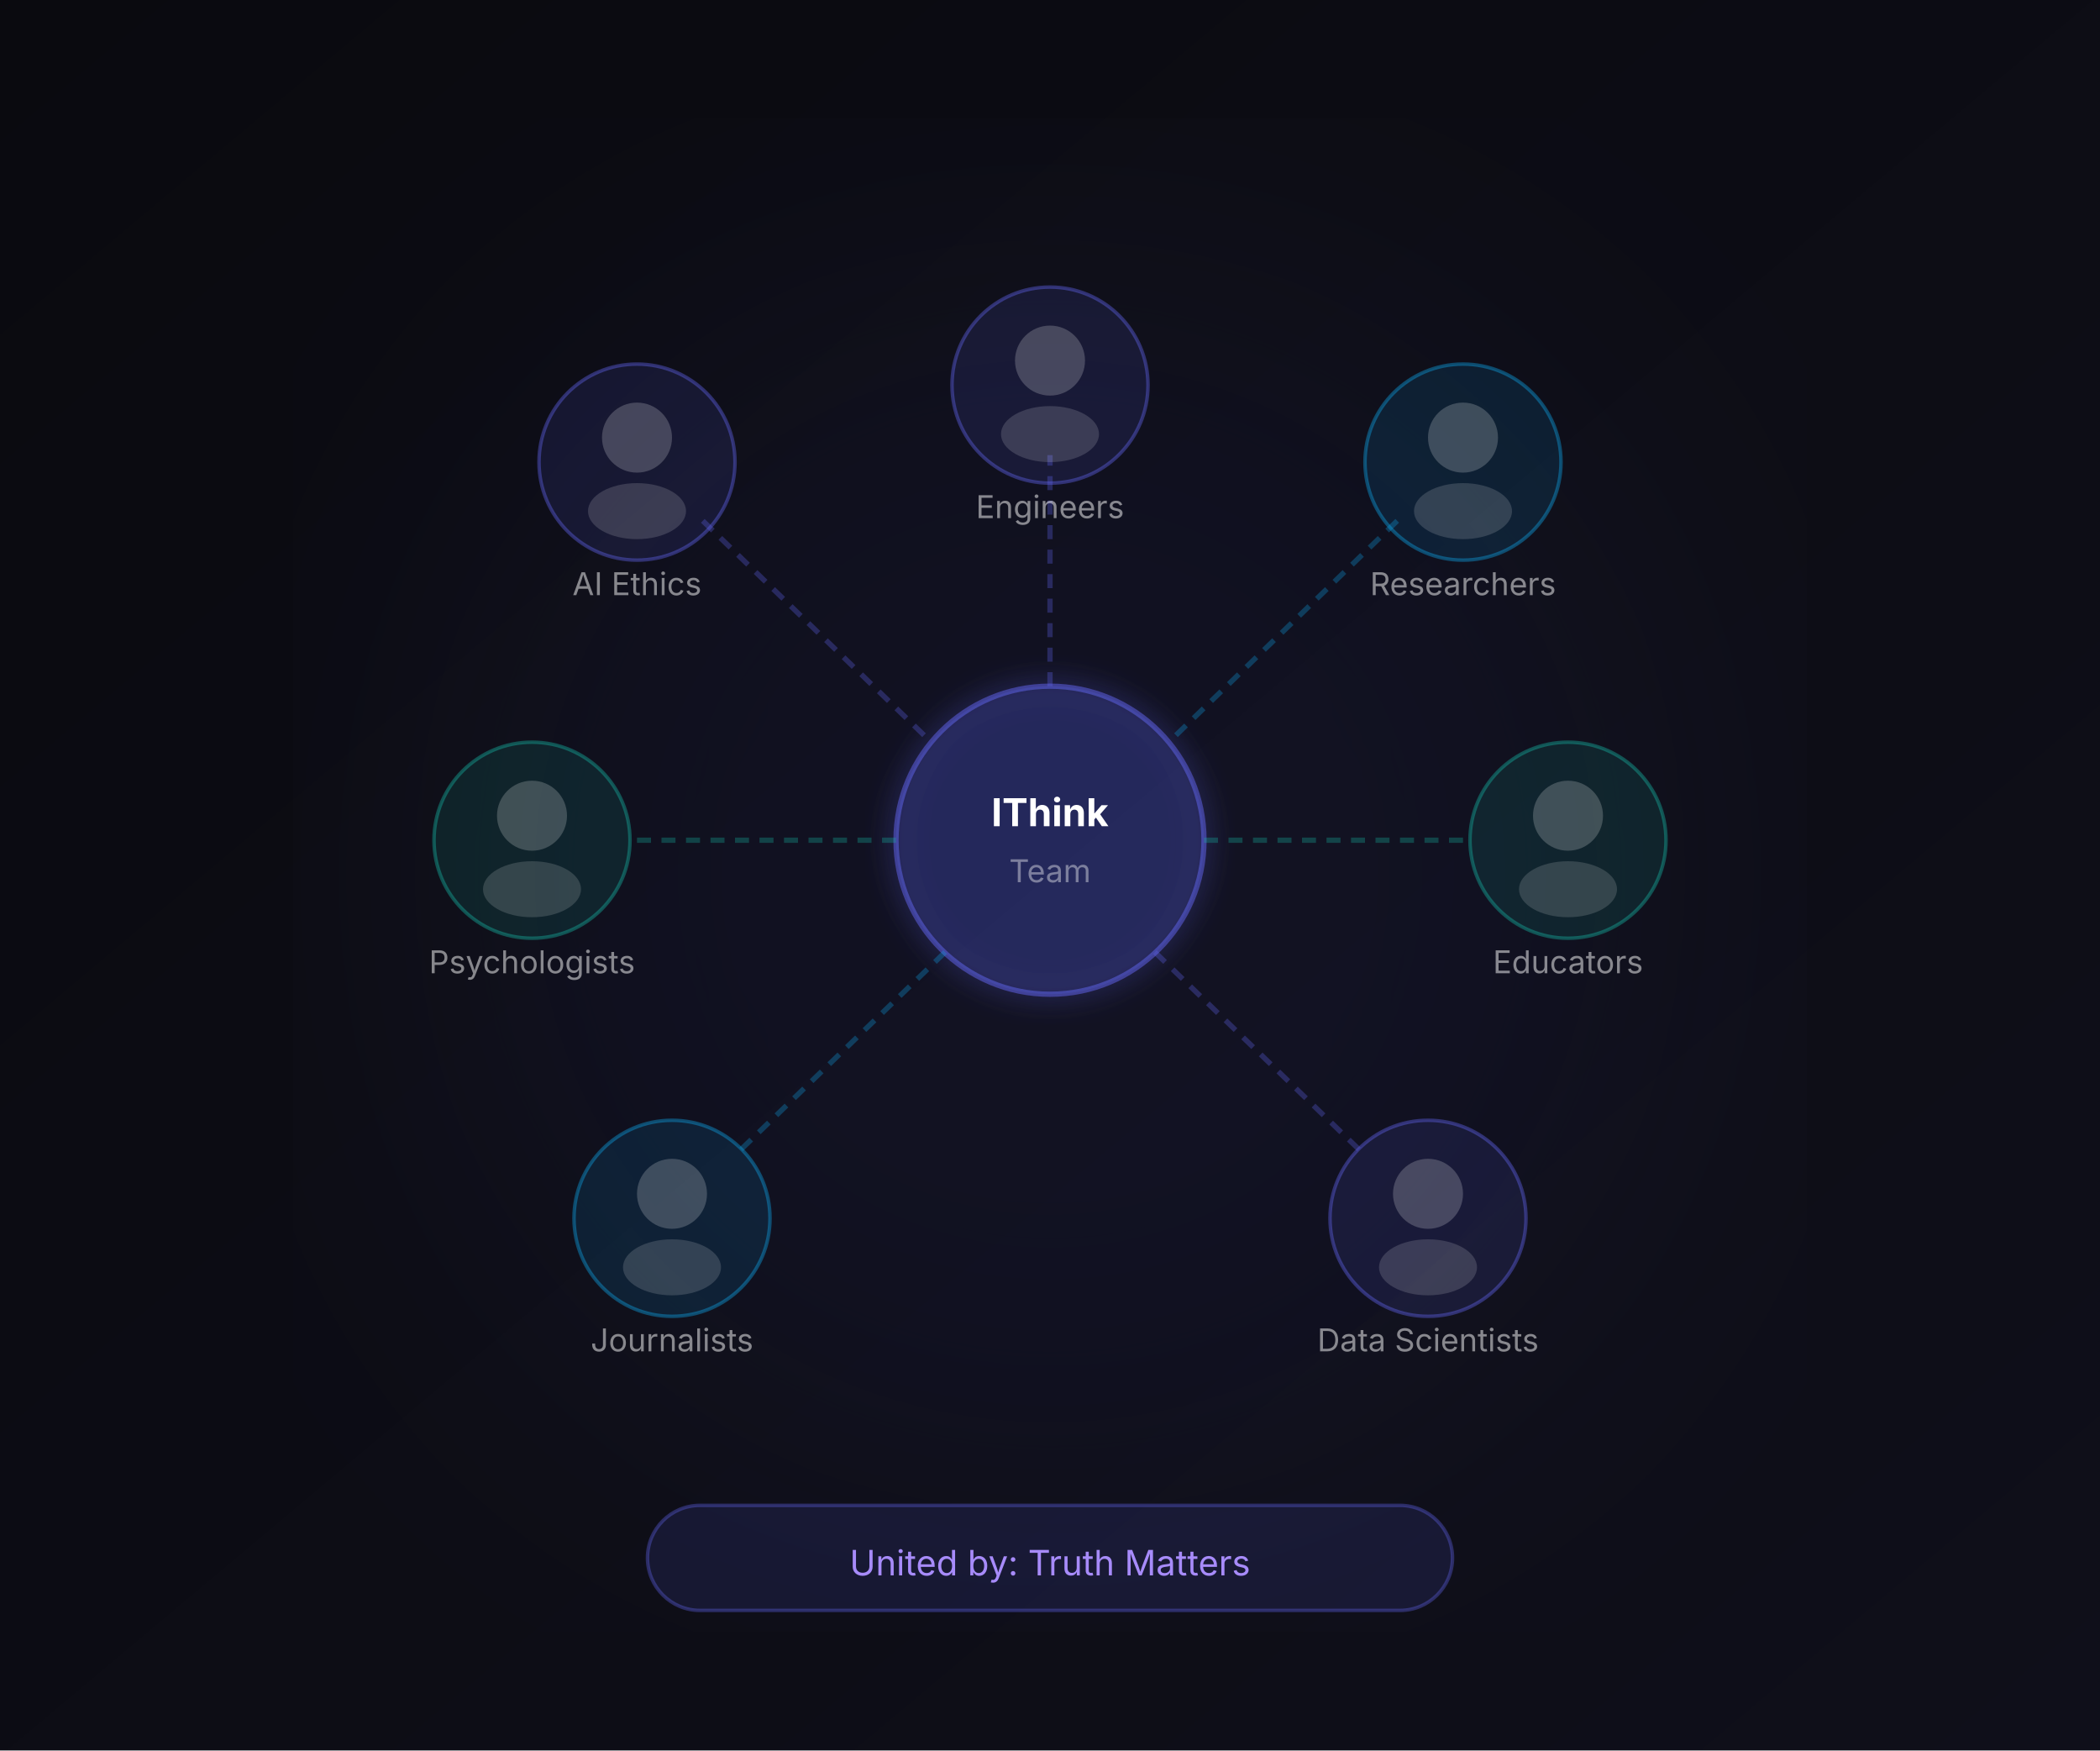
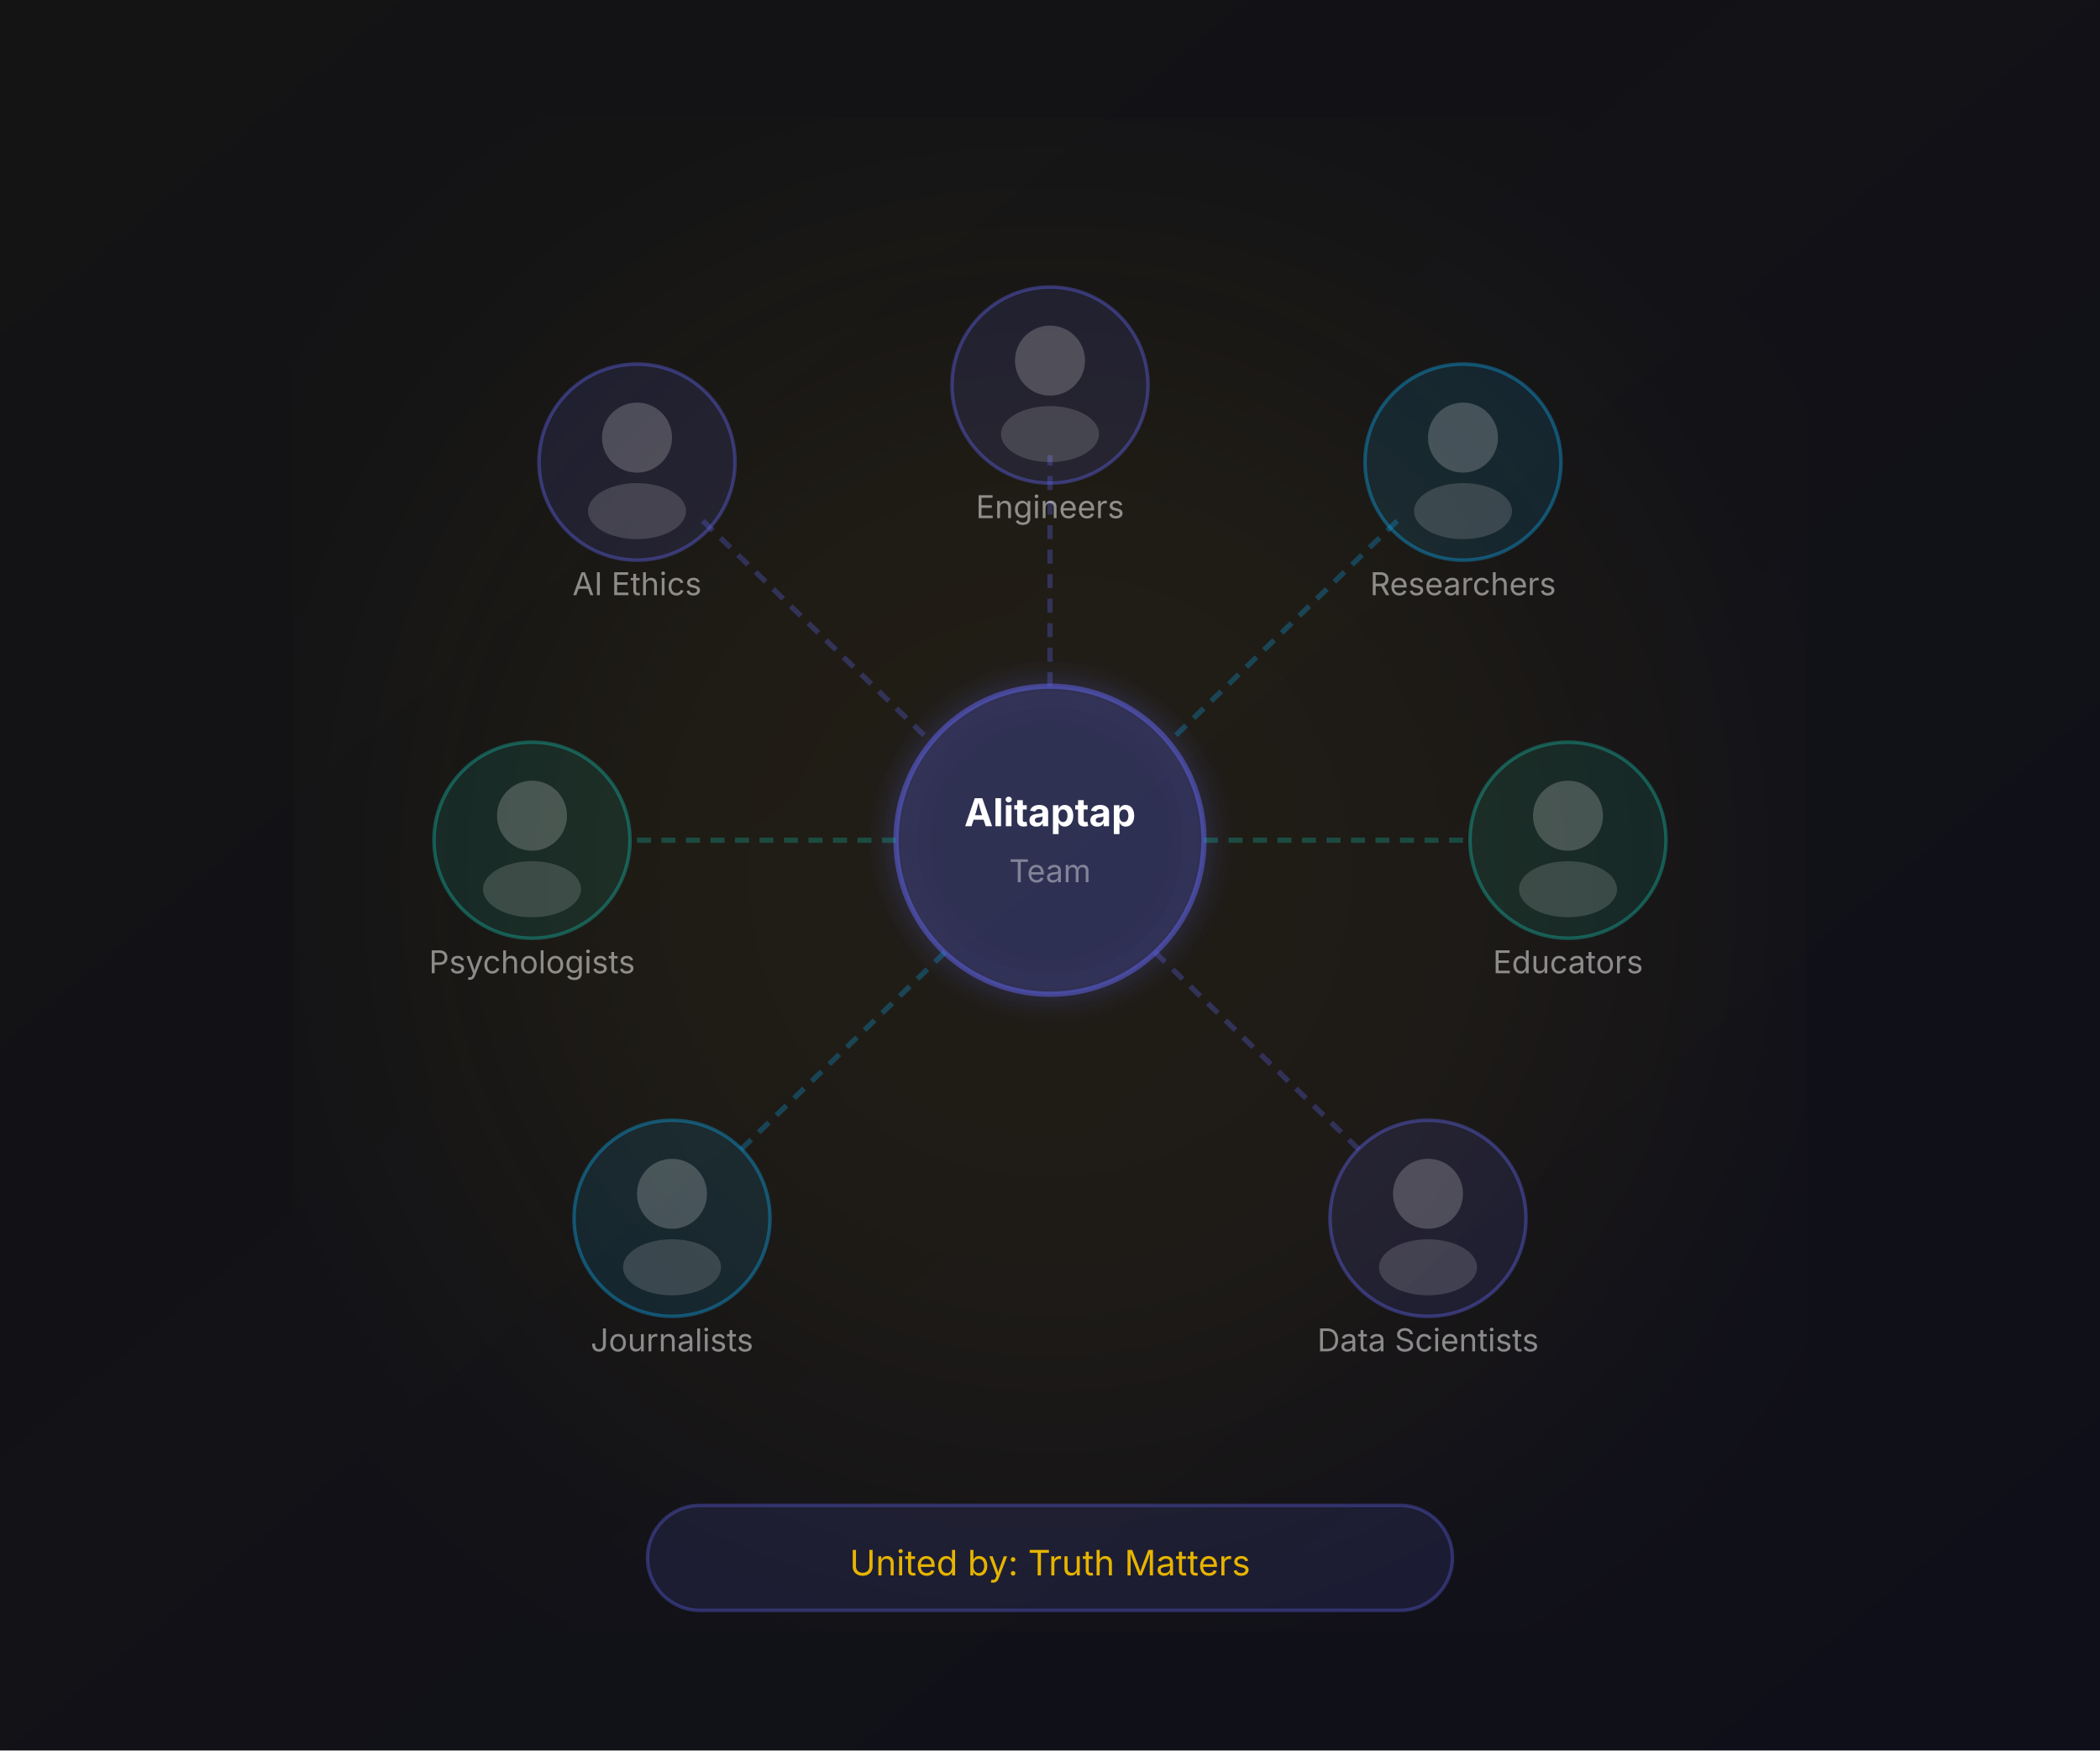
<svg xmlns="http://www.w3.org/2000/svg" viewBox="0 0 600 500" width="600" height="500">
  <defs>
    <linearGradient id="bg" x1="0%" y1="0%" x2="100%" y2="100%">
-       <stop offset="0%" style="stop-color:#0a0a0f" />
+       <stop offset="0%" style="stop-color:#141414" />
      <stop offset="100%" style="stop-color:#0f0f1a" />
    </linearGradient>
    <linearGradient id="purple" x1="0%" y1="0%" x2="100%" y2="100%">
-       <stop offset="0%" style="stop-color:#6366f1" />
-       <stop offset="100%" style="stop-color:#0ea5e9" />
+       <stop offset="0%" style="stop-color:#FFC700" />
+       <stop offset="100%" style="stop-color:#E6B400" />
    </linearGradient>
    <linearGradient id="teal" x1="0%" y1="0%" x2="100%" y2="100%">
      <stop offset="0%" style="stop-color:#0F766E" />
      <stop offset="100%" style="stop-color:#14B8A6" />
    </linearGradient>
    <filter id="blur1">
      <feGaussianBlur stdDeviation="50" />
    </filter>
    <filter id="glow">
      <feGaussianBlur stdDeviation="4" result="b" />
      <feMerge>
        <feMergeNode in="b" />
        <feMergeNode in="SourceGraphic" />
      </feMerge>
    </filter>
  </defs>
  <rect width="600" height="500" fill="url(#bg)" />
-   <circle cx="300" cy="250" r="180" fill="#6366f1" opacity="0.06" filter="url(#blur1)" />
+   <circle cx="300" cy="250" r="180" fill="#FFC700" opacity="0.06" filter="url(#blur1)" />
  <circle cx="300" cy="240" r="44" fill="rgba(99,102,241,0.15)" stroke="rgba(99,102,241,0.5)" stroke-width="1.5" filter="url(#glow)" />
-   <text x="300" y="236" font-family="Inter,sans-serif" font-size="11" font-weight="700" fill="white" text-anchor="middle">IThink</text>
+   <text x="300" y="236" font-family="Inter,sans-serif" font-size="11" font-weight="700" fill="white" text-anchor="middle">Alitaptap</text>
  <text x="300" y="252" font-family="Inter,sans-serif" font-size="9" fill="rgba(255,255,255,0.4)" text-anchor="middle">Team</text>
  <line x1="300" y1="196" x2="300" y2="130" stroke="rgba(99,102,241,0.3)" stroke-width="1.5" stroke-dasharray="4,3" />
  <circle cx="300" cy="110" r="28" fill="rgba(99,102,241,0.12)" stroke="rgba(99,102,241,0.4)" stroke-width="1" />
  <circle cx="300" cy="103" r="10" fill="rgba(255,255,255,0.2)" />
  <ellipse cx="300" cy="124" rx="14" ry="8" fill="rgba(255,255,255,0.15)" />
  <text x="300" y="148" font-family="Inter,sans-serif" font-size="9" fill="rgba(255,255,255,0.5)" text-anchor="middle">Engineers</text>
  <line x1="336" y1="210" x2="400" y2="148" stroke="rgba(14,165,233,0.3)" stroke-width="1.5" stroke-dasharray="4,3" />
  <circle cx="418" cy="132" r="28" fill="rgba(14,165,233,0.12)" stroke="rgba(14,165,233,0.4)" stroke-width="1" />
  <circle cx="418" cy="125" r="10" fill="rgba(255,255,255,0.2)" />
  <ellipse cx="418" cy="146" rx="14" ry="8" fill="rgba(255,255,255,0.15)" />
  <text x="418" y="170" font-family="Inter,sans-serif" font-size="9" fill="rgba(255,255,255,0.5)" text-anchor="middle">Researchers</text>
  <line x1="344" y1="240" x2="420" y2="240" stroke="rgba(20,184,166,0.3)" stroke-width="1.5" stroke-dasharray="4,3" />
  <circle cx="448" cy="240" r="28" fill="rgba(20,184,166,0.12)" stroke="rgba(20,184,166,0.4)" stroke-width="1" />
  <circle cx="448" cy="233" r="10" fill="rgba(255,255,255,0.2)" />
  <ellipse cx="448" cy="254" rx="14" ry="8" fill="rgba(255,255,255,0.15)" />
  <text x="448" y="278" font-family="Inter,sans-serif" font-size="9" fill="rgba(255,255,255,0.5)" text-anchor="middle">Educators</text>
  <line x1="330" y1="272" x2="390" y2="330" stroke="rgba(99,102,241,0.3)" stroke-width="1.5" stroke-dasharray="4,3" />
  <circle cx="408" cy="348" r="28" fill="rgba(99,102,241,0.12)" stroke="rgba(99,102,241,0.4)" stroke-width="1" />
  <circle cx="408" cy="341" r="10" fill="rgba(255,255,255,0.2)" />
  <ellipse cx="408" cy="362" rx="14" ry="8" fill="rgba(255,255,255,0.15)" />
  <text x="408" y="386" font-family="Inter,sans-serif" font-size="9" fill="rgba(255,255,255,0.5)" text-anchor="middle">Data Scientists</text>
  <line x1="270" y1="272" x2="210" y2="330" stroke="rgba(14,165,233,0.3)" stroke-width="1.5" stroke-dasharray="4,3" />
  <circle cx="192" cy="348" r="28" fill="rgba(14,165,233,0.12)" stroke="rgba(14,165,233,0.4)" stroke-width="1" />
  <circle cx="192" cy="341" r="10" fill="rgba(255,255,255,0.2)" />
  <ellipse cx="192" cy="362" rx="14" ry="8" fill="rgba(255,255,255,0.15)" />
  <text x="192" y="386" font-family="Inter,sans-serif" font-size="9" fill="rgba(255,255,255,0.5)" text-anchor="middle">Journalists</text>
  <line x1="256" y1="240" x2="180" y2="240" stroke="rgba(20,184,166,0.3)" stroke-width="1.5" stroke-dasharray="4,3" />
  <circle cx="152" cy="240" r="28" fill="rgba(20,184,166,0.12)" stroke="rgba(20,184,166,0.4)" stroke-width="1" />
  <circle cx="152" cy="233" r="10" fill="rgba(255,255,255,0.2)" />
  <ellipse cx="152" cy="254" rx="14" ry="8" fill="rgba(255,255,255,0.15)" />
  <text x="152" y="278" font-family="Inter,sans-serif" font-size="9" fill="rgba(255,255,255,0.5)" text-anchor="middle">Psychologists</text>
  <line x1="264" y1="210" x2="200" y2="148" stroke="rgba(99,102,241,0.3)" stroke-width="1.5" stroke-dasharray="4,3" />
  <circle cx="182" cy="132" r="28" fill="rgba(99,102,241,0.12)" stroke="rgba(99,102,241,0.4)" stroke-width="1" />
  <circle cx="182" cy="125" r="10" fill="rgba(255,255,255,0.2)" />
  <ellipse cx="182" cy="146" rx="14" ry="8" fill="rgba(255,255,255,0.15)" />
  <text x="182" y="170" font-family="Inter,sans-serif" font-size="9" fill="rgba(255,255,255,0.5)" text-anchor="middle">AI Ethics</text>
  <rect x="185" y="430" width="230" height="30" rx="15" fill="rgba(99,102,241,0.12)" stroke="rgba(99,102,241,0.35)" stroke-width="1" />
-   <text x="300" y="450" font-family="Inter,sans-serif" font-size="10" fill="#a78bfa" text-anchor="middle">United by: Truth Matters</text>
+   <text x="300" y="450" font-family="Inter,sans-serif" font-size="10" fill="#E6B400" text-anchor="middle">United by: Truth Matters</text>
</svg>
